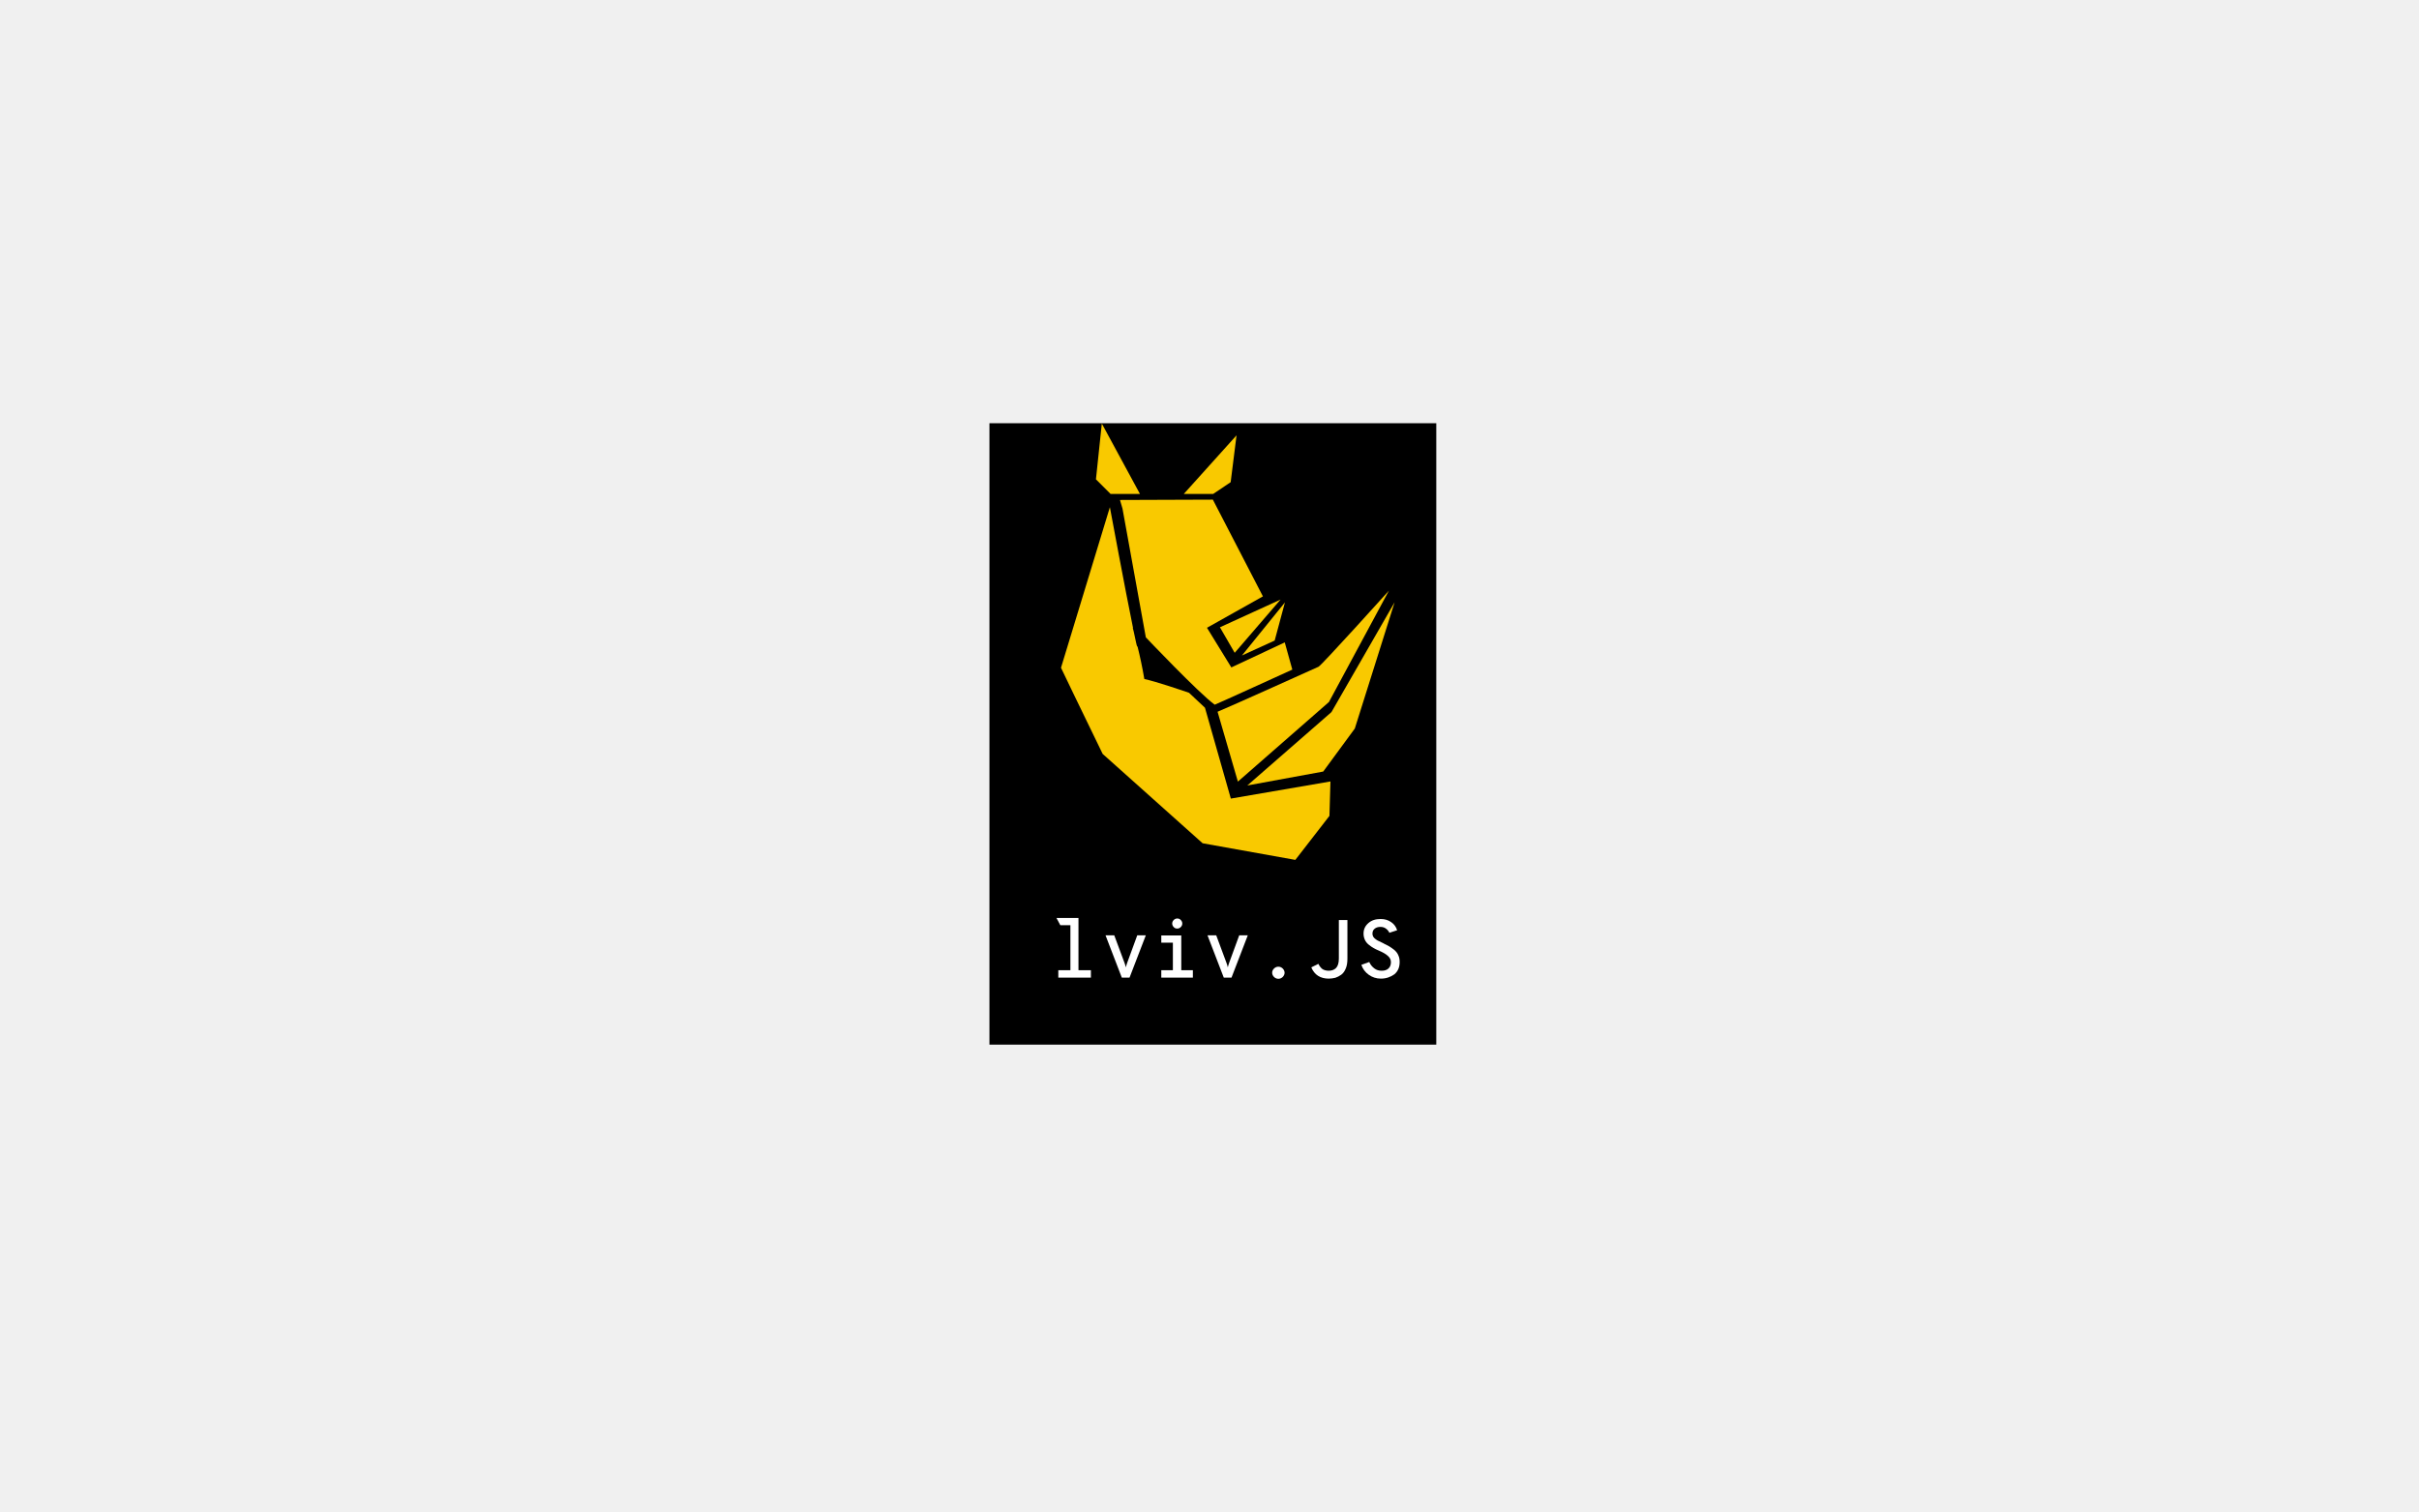
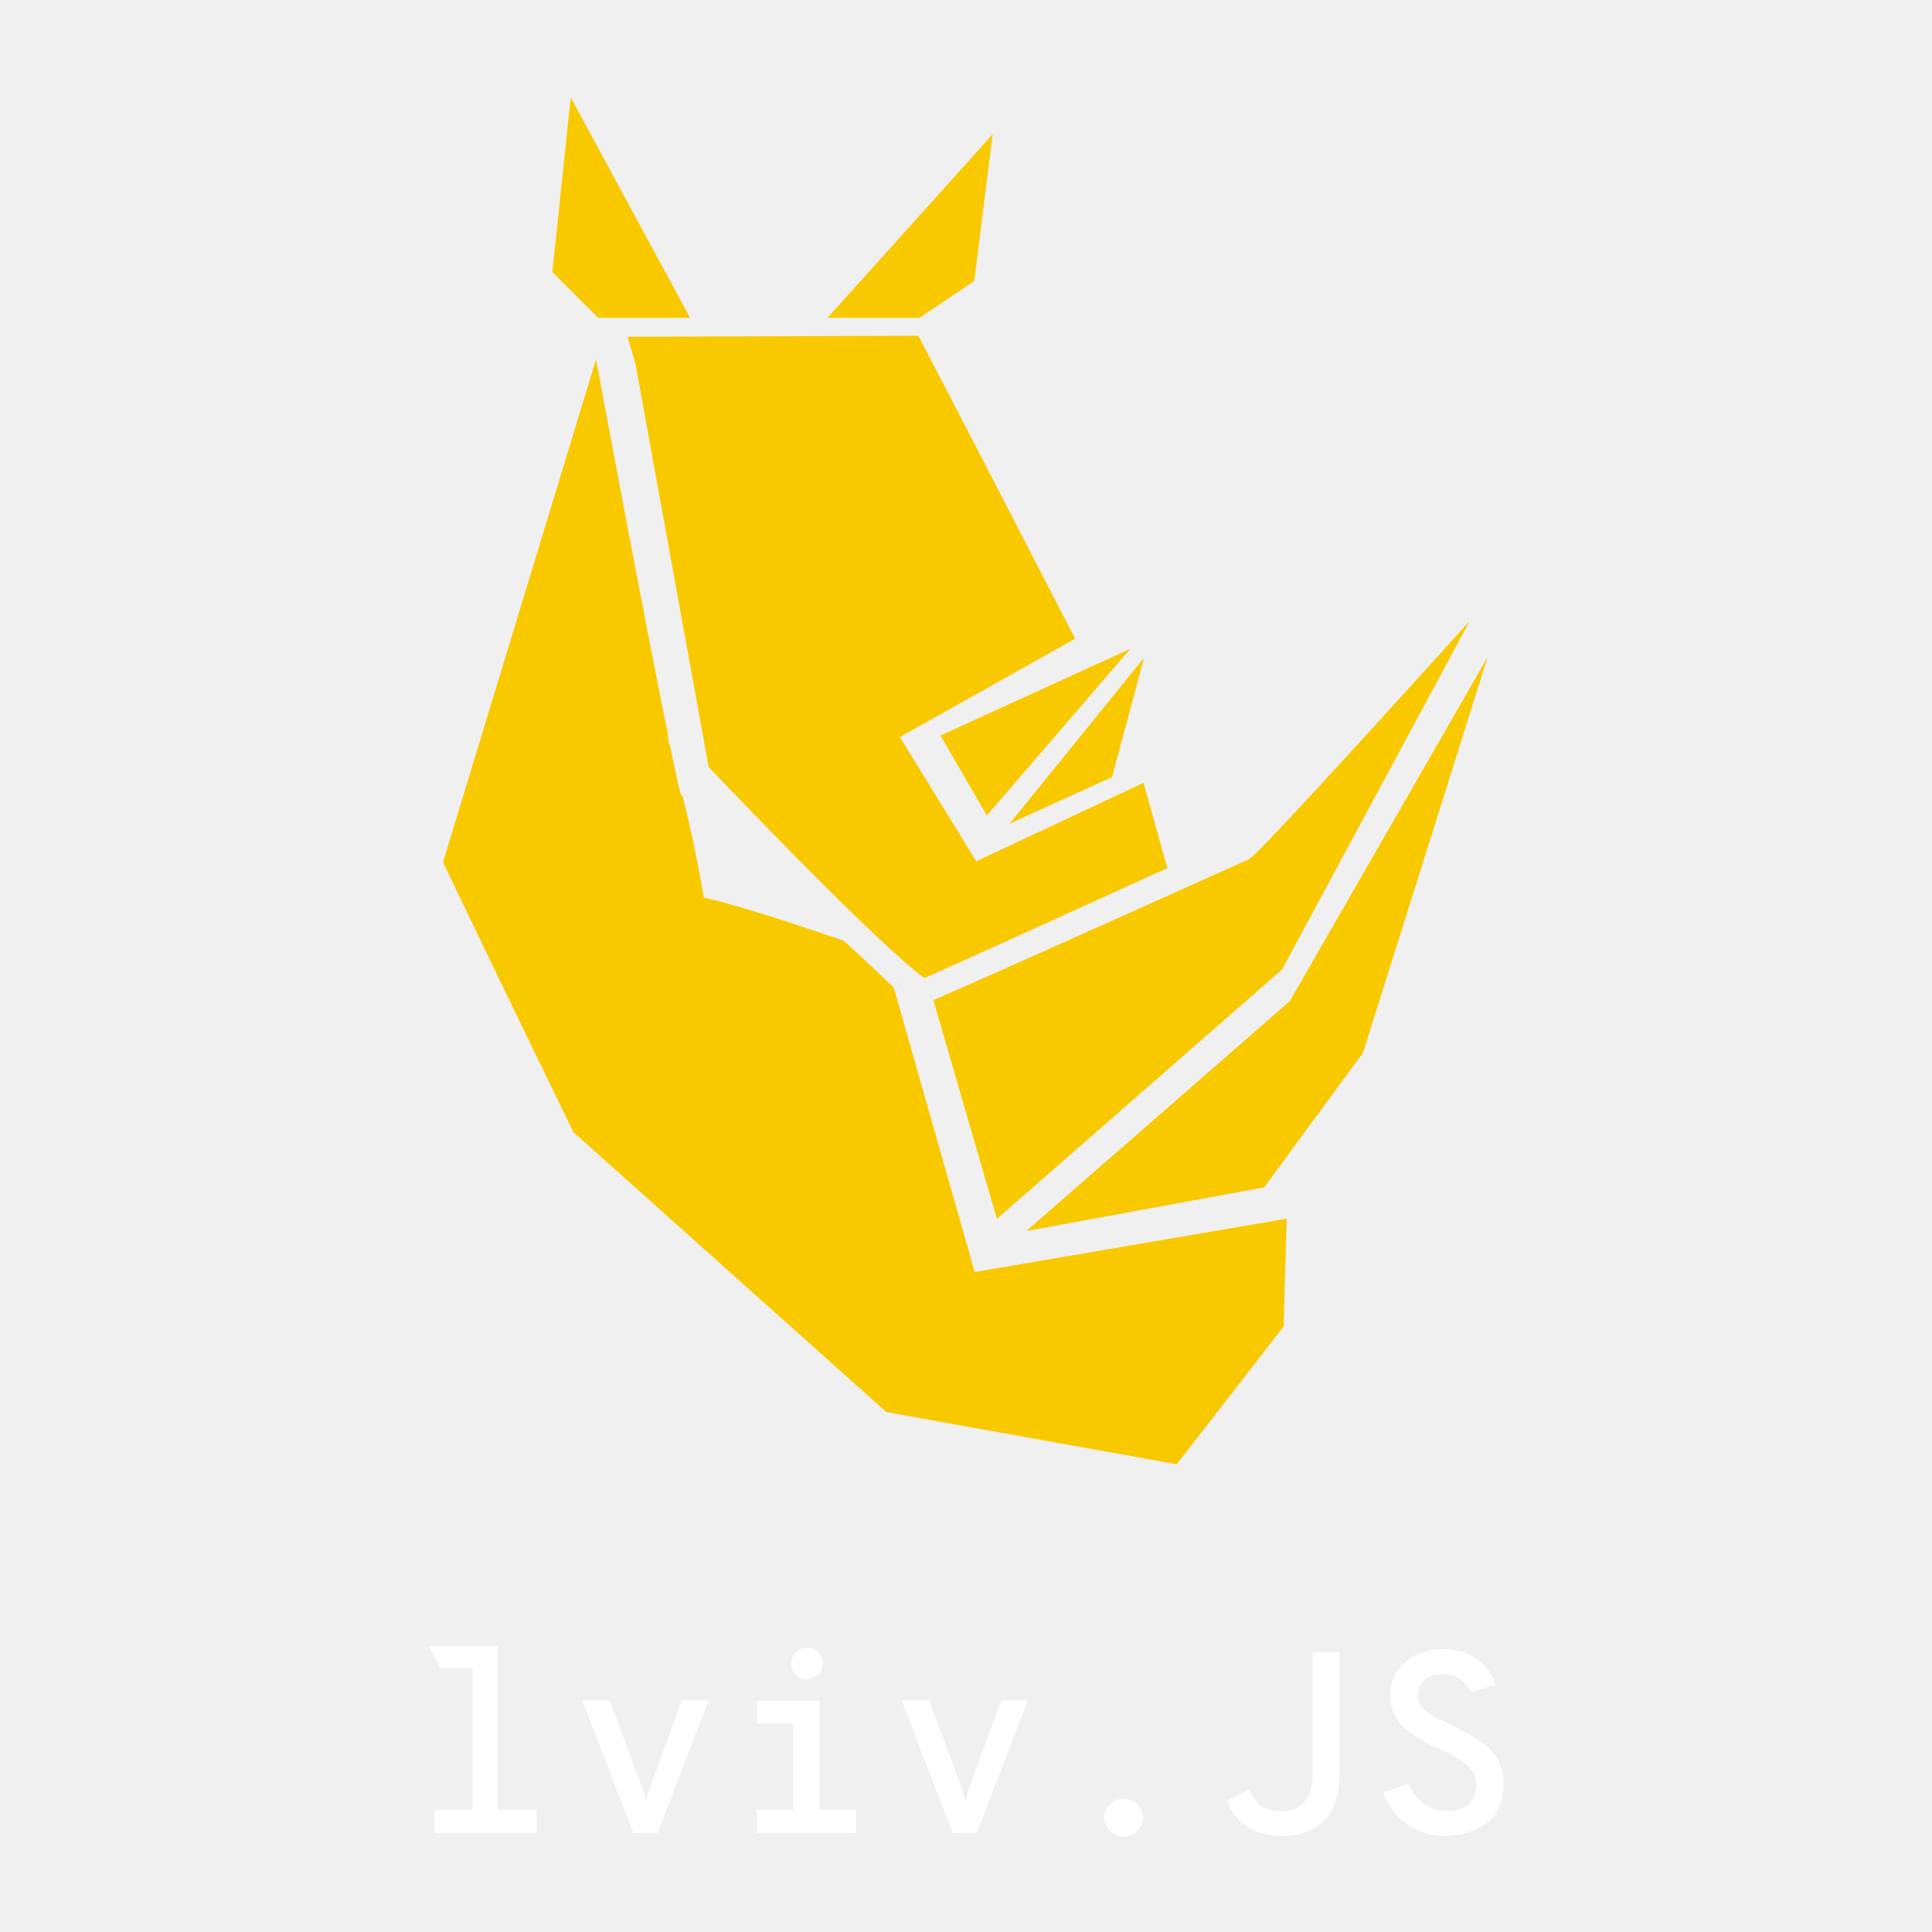
- <svg xmlns="http://www.w3.org/2000/svg" version="1.1" x="0px" y="0px" viewBox="0 0 1440 900" style="enable-background:new 0 0 1440 900;" xml:space="preserve">
+ <svg xmlns="http://www.w3.org/2000/svg" version="1.1" id="Layer_1" x="0px" y="0px" viewBox="0 0 1000 1000" style="enable-background:new 0 0 1000 1000;" xml:space="preserve">
  <style type="text/css">
	.st0{fill:#FFFFFF;}
	.st1{fill:#F9C900;}
	.st2{fill:none;stroke:#000000;stroke-width:0.25;stroke-miterlimit:10;}
</style>
-   <g id="Layer_5">
-     <rect x="589" y="252" width="266" height="370" />
-   </g>
  <g id="Layer_4">
    <g>
      <g>
-         <path class="st0" d="M642.2,577.7h7.2v4.4H630v-4.4h7.2v-26.8h-6l-2.3-4.3h13.1V577.7z" />
-         <path class="st0" d="M667.8,582.1l-9.7-25.2h5.2l6.1,16.4c0.4,1,0.6,1.9,0.8,2.7c0.2-0.8,0.4-1.6,0.8-2.7l6-16.4h5.1l-9.7,25.2     H667.8z" />
-         <path class="st0" d="M703.2,577.7h6.9v4.4h-18.8v-4.4h6.9v-16.4h-6.9V557h11.9V577.7z M702.9,552c-0.6,0.6-1.3,0.9-2.1,0.9     c-0.9,0-1.6-0.3-2.1-0.9c-0.6-0.6-0.9-1.3-0.9-2.1s0.3-1.5,0.9-2.1c0.6-0.6,1.3-0.9,2.1-0.9c0.9,0,1.6,0.3,2.1,0.9     c0.6,0.6,0.9,1.3,0.9,2.1C703.8,550.7,703.5,551.4,702.9,552z" />
-         <path class="st0" d="M728.5,582.1l-9.7-25.2h5.2l6.1,16.4c0.4,1,0.6,1.9,0.8,2.7c0.2-0.8,0.4-1.6,0.8-2.7l6-16.4h5.1l-9.7,25.2     H728.5z" />
-         <path class="st0" d="M763.6,581.7c-0.7,0.7-1.6,1.1-2.6,1.1s-1.9-0.4-2.6-1.1c-0.7-0.7-1.1-1.6-1.1-2.5c0-1,0.4-1.8,1.1-2.5     c0.7-0.7,1.6-1.1,2.6-1.1s1.9,0.4,2.6,1.1c0.7,0.7,1.1,1.6,1.1,2.5C764.7,580.1,764.3,581,763.6,581.7z" />
-         <path class="st0" d="M791,582.7c-5,0-8.5-2.2-10.4-6.7l4.2-2.1c0.7,1.4,1.5,2.4,2.4,3.1c0.9,0.6,2.2,1,3.8,1     c1.7,0,3.2-0.5,4.3-1.6c1.1-1.1,1.7-3,1.7-5.6v-23h5.1v23c0,2.3-0.3,4.3-1,5.9c-0.7,1.7-1.6,2.9-2.7,3.7     c-1.1,0.8-2.3,1.4-3.5,1.8C793.6,582.5,792.3,582.7,791,582.7z" />
-         <path class="st0" d="M822,582.7c-2.7,0-5.1-0.8-7.2-2.3c-2.1-1.5-3.6-3.5-4.4-5.9l4.7-1.7c0.7,1.6,1.7,2.8,3,3.8     c1.3,1,2.7,1.4,4.4,1.4c1.7,0,3-0.4,4-1.3c1-0.9,1.5-2.2,1.5-3.8c0-1.5-0.6-2.7-1.9-3.8c-1.2-1.1-3-2.1-5.1-3     c-1.4-0.6-2.5-1.1-3.3-1.6c-0.9-0.5-1.8-1.1-2.9-2s-1.8-1.8-2.3-2.9c-0.5-1.1-0.8-2.3-0.8-3.7c0-2.5,0.9-4.5,2.8-6.2     c1.9-1.7,4.3-2.5,7.4-2.5c2.4,0,4.5,0.6,6.3,1.9c1.8,1.2,2.9,2.9,3.5,4.8l-4.6,1.5c-0.5-1-1.2-1.9-2.1-2.5c-0.9-0.7-2-1-3.3-1     c-1.4,0-2.6,0.4-3.4,1.1c-0.9,0.7-1.3,1.7-1.3,3c0,0.7,0.2,1.2,0.5,1.8c0.3,0.5,0.8,1,1.5,1.5c0.7,0.5,1.3,0.9,1.9,1.1     c0.6,0.3,1.4,0.7,2.5,1.2c0.1,0,0.1,0.1,0.1,0.1c0,0,0.1,0,0.1,0c0.1,0,0.1,0,0.1,0.1c1.3,0.6,2.4,1.2,3.3,1.7     c0.9,0.5,1.9,1.3,3,2.1c1,0.9,1.9,1.9,2.4,3.2c0.6,1.2,0.8,2.6,0.8,4c0,3.1-1,5.5-3.1,7.3C827.7,581.8,825.1,582.7,822,582.7z" />
+         <path class="st0" d="M258.1,936.7h19.6v12h-52.8v-12h19.6v-73h-16.3l-6.3-11.7h35.7v84.7H258.1z" />
+         <path class="st0" d="M327.8,948.7l-26.4-68.6h14.2l16.6,44.7c1.1,2.7,1.6,5.2,2.2,7.4c0.5-2.2,1.1-4.4,2.2-7.4l16.3-44.7h13.9     l-26.4,68.6H327.8z" />
+         <path class="st0" d="M424.2,936.7H443v12h-51.2v-12h18.8V892h-18.8v-11.7h32.4L424.2,936.7L424.2,936.7z M423.4,866.7     c-1.6,1.6-3.5,2.5-5.7,2.5c-2.5,0-4.4-0.8-5.7-2.5c-1.6-1.6-2.5-3.5-2.5-5.7c0-2.2,0.8-4.1,2.5-5.7c1.6-1.6,3.5-2.5,5.7-2.5     c2.5,0,4.4,0.8,5.7,2.5c1.6,1.6,2.5,3.5,2.5,5.7C425.9,863.2,425,865.1,423.4,866.7z" />
+         <path class="st0" d="M493.1,948.7l-26.4-68.6h14.2l16.6,44.7c1.1,2.7,1.6,5.2,2.2,7.4c0.5-2.2,1.1-4.4,2.2-7.4l16.3-44.7H532     l-26.4,68.6H493.1z" />
+         <path class="st0" d="M588.7,947.6c-1.9,1.9-4.4,3-7.1,3c-2.7,0-5.2-1.1-7.1-3c-1.9-1.9-3-4.4-3-6.8c0-2.7,1.1-4.9,3-6.8     c1.9-1.9,4.4-3,7.1-3c2.7,0,5.2,1.1,7.1,3c1.9,1.9,3,4.4,3,6.8C591.7,943.2,590.6,945.7,588.7,947.6z" />
+         <path class="st0" d="M663.3,950.3c-13.6,0-23.1-6-28.3-18.2l11.4-5.7c1.9,3.8,4.1,6.5,6.5,8.4c2.5,1.6,6,2.7,10.3,2.7     c4.6,0,8.7-1.4,11.7-4.4c3-3,4.6-8.2,4.6-15.2v-62.6h13.9v62.6c0,6.3-0.8,11.7-2.7,16.1c-1.9,4.6-4.4,7.9-7.4,10.1     c-3,2.2-6.3,3.8-9.5,4.9C670.4,949.8,666.8,950.3,663.3,950.3z" />
+         <path class="st0" d="M747.7,950.3c-7.4,0-13.9-2.2-19.6-6.3c-5.7-4.1-9.8-9.5-12-16.1l12.8-4.6c1.9,4.4,4.6,7.6,8.2,10.3     c3.5,2.7,7.4,3.8,12,3.8s8.2-1.1,10.9-3.5c2.7-2.5,4.1-6,4.1-10.3c0-4.1-1.6-7.4-5.2-10.3c-3.3-3-8.2-5.7-13.9-8.2     c-3.8-1.6-6.8-3-9-4.4c-2.5-1.4-4.9-3-7.9-5.4c-3-2.5-4.9-4.9-6.3-7.9c-1.4-3-2.2-6.3-2.2-10.1c0-6.8,2.5-12.3,7.6-16.9     c5.2-4.6,11.7-6.8,20.1-6.8c6.5,0,12.3,1.6,17.2,5.2c4.9,3.3,7.9,7.9,9.5,13.1l-12.5,4.1c-1.4-2.7-3.3-5.2-5.7-6.8     c-2.5-1.9-5.4-2.7-9-2.7c-3.8,0-7.1,1.1-9.3,3c-2.5,1.9-3.5,4.6-3.5,8.2c0,1.9,0.5,3.3,1.4,4.9c0.8,1.4,2.2,2.7,4.1,4.1     c1.9,1.4,3.5,2.5,5.2,3c1.6,0.8,3.8,1.9,6.8,3.3c0.3,0,0.3,0.3,0.3,0.3h0.3c0.3,0,0.3,0,0.3,0.3c3.5,1.6,6.5,3.3,9,4.6     c2.5,1.4,5.2,3.5,8.2,5.7c2.7,2.5,5.2,5.2,6.5,8.7c1.6,3.3,2.2,7.1,2.2,10.9c0,8.4-2.7,15-8.4,19.9     C763.2,947.9,756.1,950.3,747.7,950.3z" />
      </g>
      <g>
        <g>
-           <path class="st1" d="M718.7,420.7l0.3-0.1c-0.2,0.1-0.4,0.1-0.6,0.2C718.5,420.8,718.6,420.8,718.7,420.7z" />
-           <path class="st1" d="M758.1,398.8l-15.7,7l16.3-7.2c0.8-0.4,1.3-1.1,1.5-1.9C759.8,397.6,759.1,398.3,758.1,398.8z" />
-           <path class="st1" d="M718.7,420.7l0.3-0.1c-0.2,0.1-0.4,0.1-0.6,0.2C718.5,420.8,718.6,420.8,718.7,420.7z" />
-           <path class="st1" d="M742.4,405.8l16.3-7.2c0.8-0.4,1.3-1.1,1.5-1.9c-0.4,0.9-1.1,1.7-2.1,2.1L742.4,405.8z" />
+           <path class="st1" d="M466.4,509.2l0.8-0.3c-0.5,0.3-1.1,0.3-1.6,0.5C465.9,509.5,466.2,509.5,466.4,509.2z" />
+           <path class="st1" d="M573.7,449.6L531,468.6l44.4-19.6c2.2-1.1,3.5-3,4.1-5.2C578.3,446.3,576.4,448.2,573.7,449.6z" />
+           <path class="st1" d="M466.4,509.2l0.8-0.3c-0.5,0.3-1.1,0.3-1.6,0.5C465.9,509.5,466.2,509.5,466.4,509.2z" />
+           <path class="st1" d="M531,468.6l44.4-19.6c2.2-1.1,3.5-3,4.1-5.2c-1.1,2.5-3,4.6-5.7,5.7L531,468.6z" />
          <g>
-             <path class="st1" d="M787.7,459.4l-45.2,8.3l50.1-43.7l37.6-65.4l-23.7,75.2L787.7,459.4z" />
+             <path class="st1" d="M654.3,614.6l-123.1,22.6l136.4-119L770,340.1l-64.5,204.8L654.3,614.6z" />
          </g>
-           <path class="st1" d="M745.1,439.6" />
-           <polygon class="st1" points="735,388.7 762.3,357 726.2,373.5     " />
-           <path class="st1" d="M764.8,382.5L733,397.4l-14.5-23.6l33.3-18.7c-13.7-26.6-29.8-57.6-29.8-57.6c-0.2,0-55.3,0.2-55.3,0.2      l1.5,5.1l13.9,76.7c0,0,31.4,33.1,41,40.1c0.4,0,46.2-20.9,46.2-20.9L764.8,382.5z" />
-           <polygon class="st1" points="739.3,390.3 758.8,381.4 764.9,358.7     " />
-           <polygon class="st1" points="652.4,285.4 655.9,252.2 678.6,294.1 661.1,294.1     " />
-           <polygon class="st1" points="736.1,259.2 704.7,294.1 722.2,294.1 732.6,287.1     " />
-           <path class="st2" d="M750.1,297.4" />
-           <path class="st2" d="M663.8,297.8" />
-           <path class="st2" d="M648.1,264.6" />
-           <path class="st1" d="M736.9,465.4l54.2-47.4l35.7-66.3c0,0-40.1,44.5-41.9,45.3c0,0-53.2,24-60.1,26.8L736.9,465.4z" />
-           <polygon class="st1" points="731.1,470.9 731.4,470.9 731.6,470.8     " />
-           <path class="st1" d="M732.7,475.5l-15.4-54.1c-2.6-2.5-5.8-5.5-9.5-8.9c-5.6-1.9-19.3-6.6-26.6-8.2c-1.1-6.6-2.6-13.6-4-19.2      c-0.1-0.1-0.2-0.2-0.3-0.3c-0.2-0.2-0.9-3.5-2-8.7c-0.4-1.4-0.6-2.3-0.6-2.3l0.2,0.2c-4.6-22.4-13.8-72-13.8-72l-29.1,95.6      c0,0,12.2,25.5,24.8,51.3l59.5,53.2l55.2,9.9l20.3-26.2l0.6-20.5L732.7,475.5z" />
+           <path class="st1" d="M538.3,560.7" />
+           <polygon class="st1" points="510.8,422.1 585.1,335.8 486.8,380.7     " />
+           <path class="st1" d="M591.9,405.2l-86.6,40.6l-39.5-64.3l90.7-50.9c-37.3-72.4-81.1-156.8-81.1-156.8      c-0.5,0-150.6,0.5-150.6,0.5l4.1,13.9L366.8,397c0,0,85.5,90.1,111.6,109.2c1.1,0,125.8-56.9,125.8-56.9L591.9,405.2z" />
+           <polygon class="st1" points="522.5,426.4 575.6,402.2 592.2,340.4     " />
+           <polygon class="st1" points="285.9,140.8 295.4,50.4 357.2,164.5 309.6,164.5     " />
+           <polygon class="st1" points="513.8,69.5 428.3,164.5 476,164.5 504.3,145.4     " />
+           <path class="st2" d="M551.9,173.5" />
+           <path class="st2" d="M316.9,174.6" />
+           <path class="st2" d="M274.2,84.2" />
+           <path class="st1" d="M516,630.9l147.6-129.1l97.2-180.5c0,0-109.2,121.2-114.1,123.3c0,0-144.9,65.3-163.6,73L516,630.9z" />
+           <polygon class="st1" points="500.2,645.9 501,645.9 501.5,645.6     " />
+           <path class="st1" d="M504.5,658.4l-41.9-147.3c-7.1-6.8-15.8-15-25.9-24.2c-15.2-5.2-52.6-18-72.4-22.3c-3-18-7.1-37-10.9-52.3      c-0.3-0.3-0.5-0.5-0.8-0.8c-0.5-0.5-2.5-9.5-5.4-23.7c-1.1-3.8-1.6-6.3-1.6-6.3l0.5,0.5c-12.5-61-37.6-196-37.6-196l-79.2,260.3      c0,0,33.2,69.4,67.5,139.7l162,144.9l150.3,27l55.3-71.3l1.6-55.8L504.5,658.4z" />
        </g>
      </g>
    </g>
  </g>
</svg>
